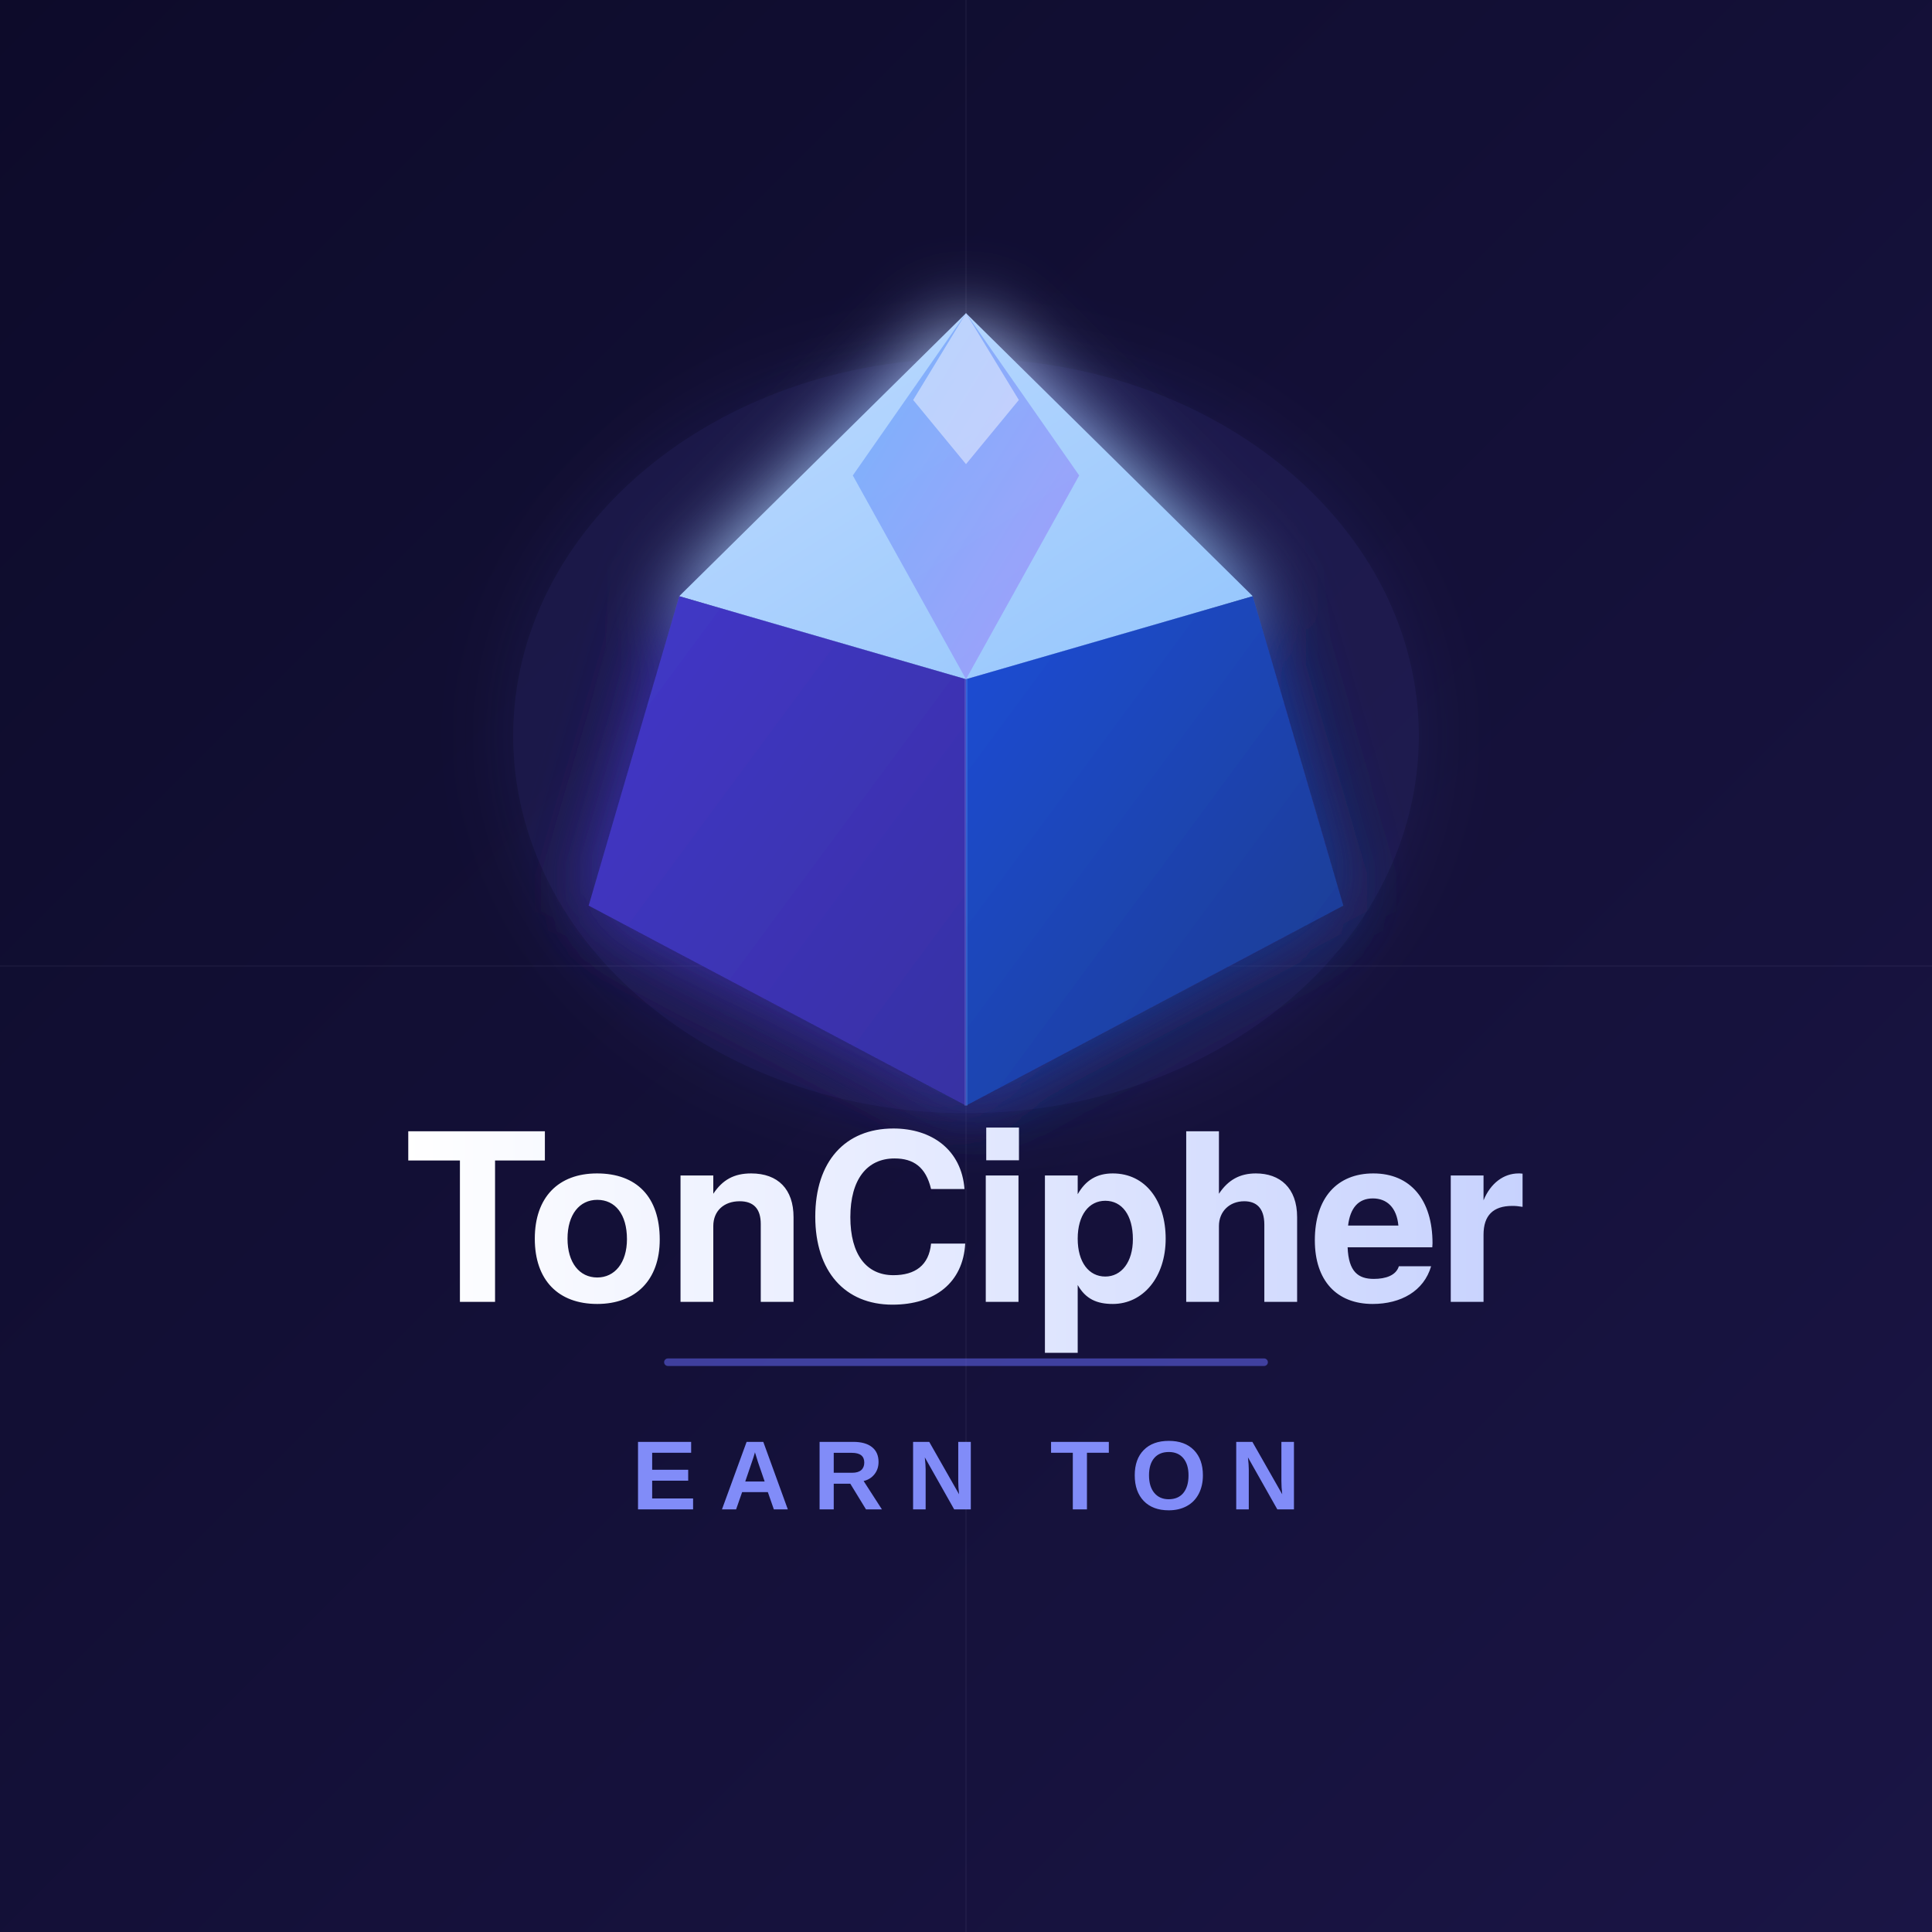
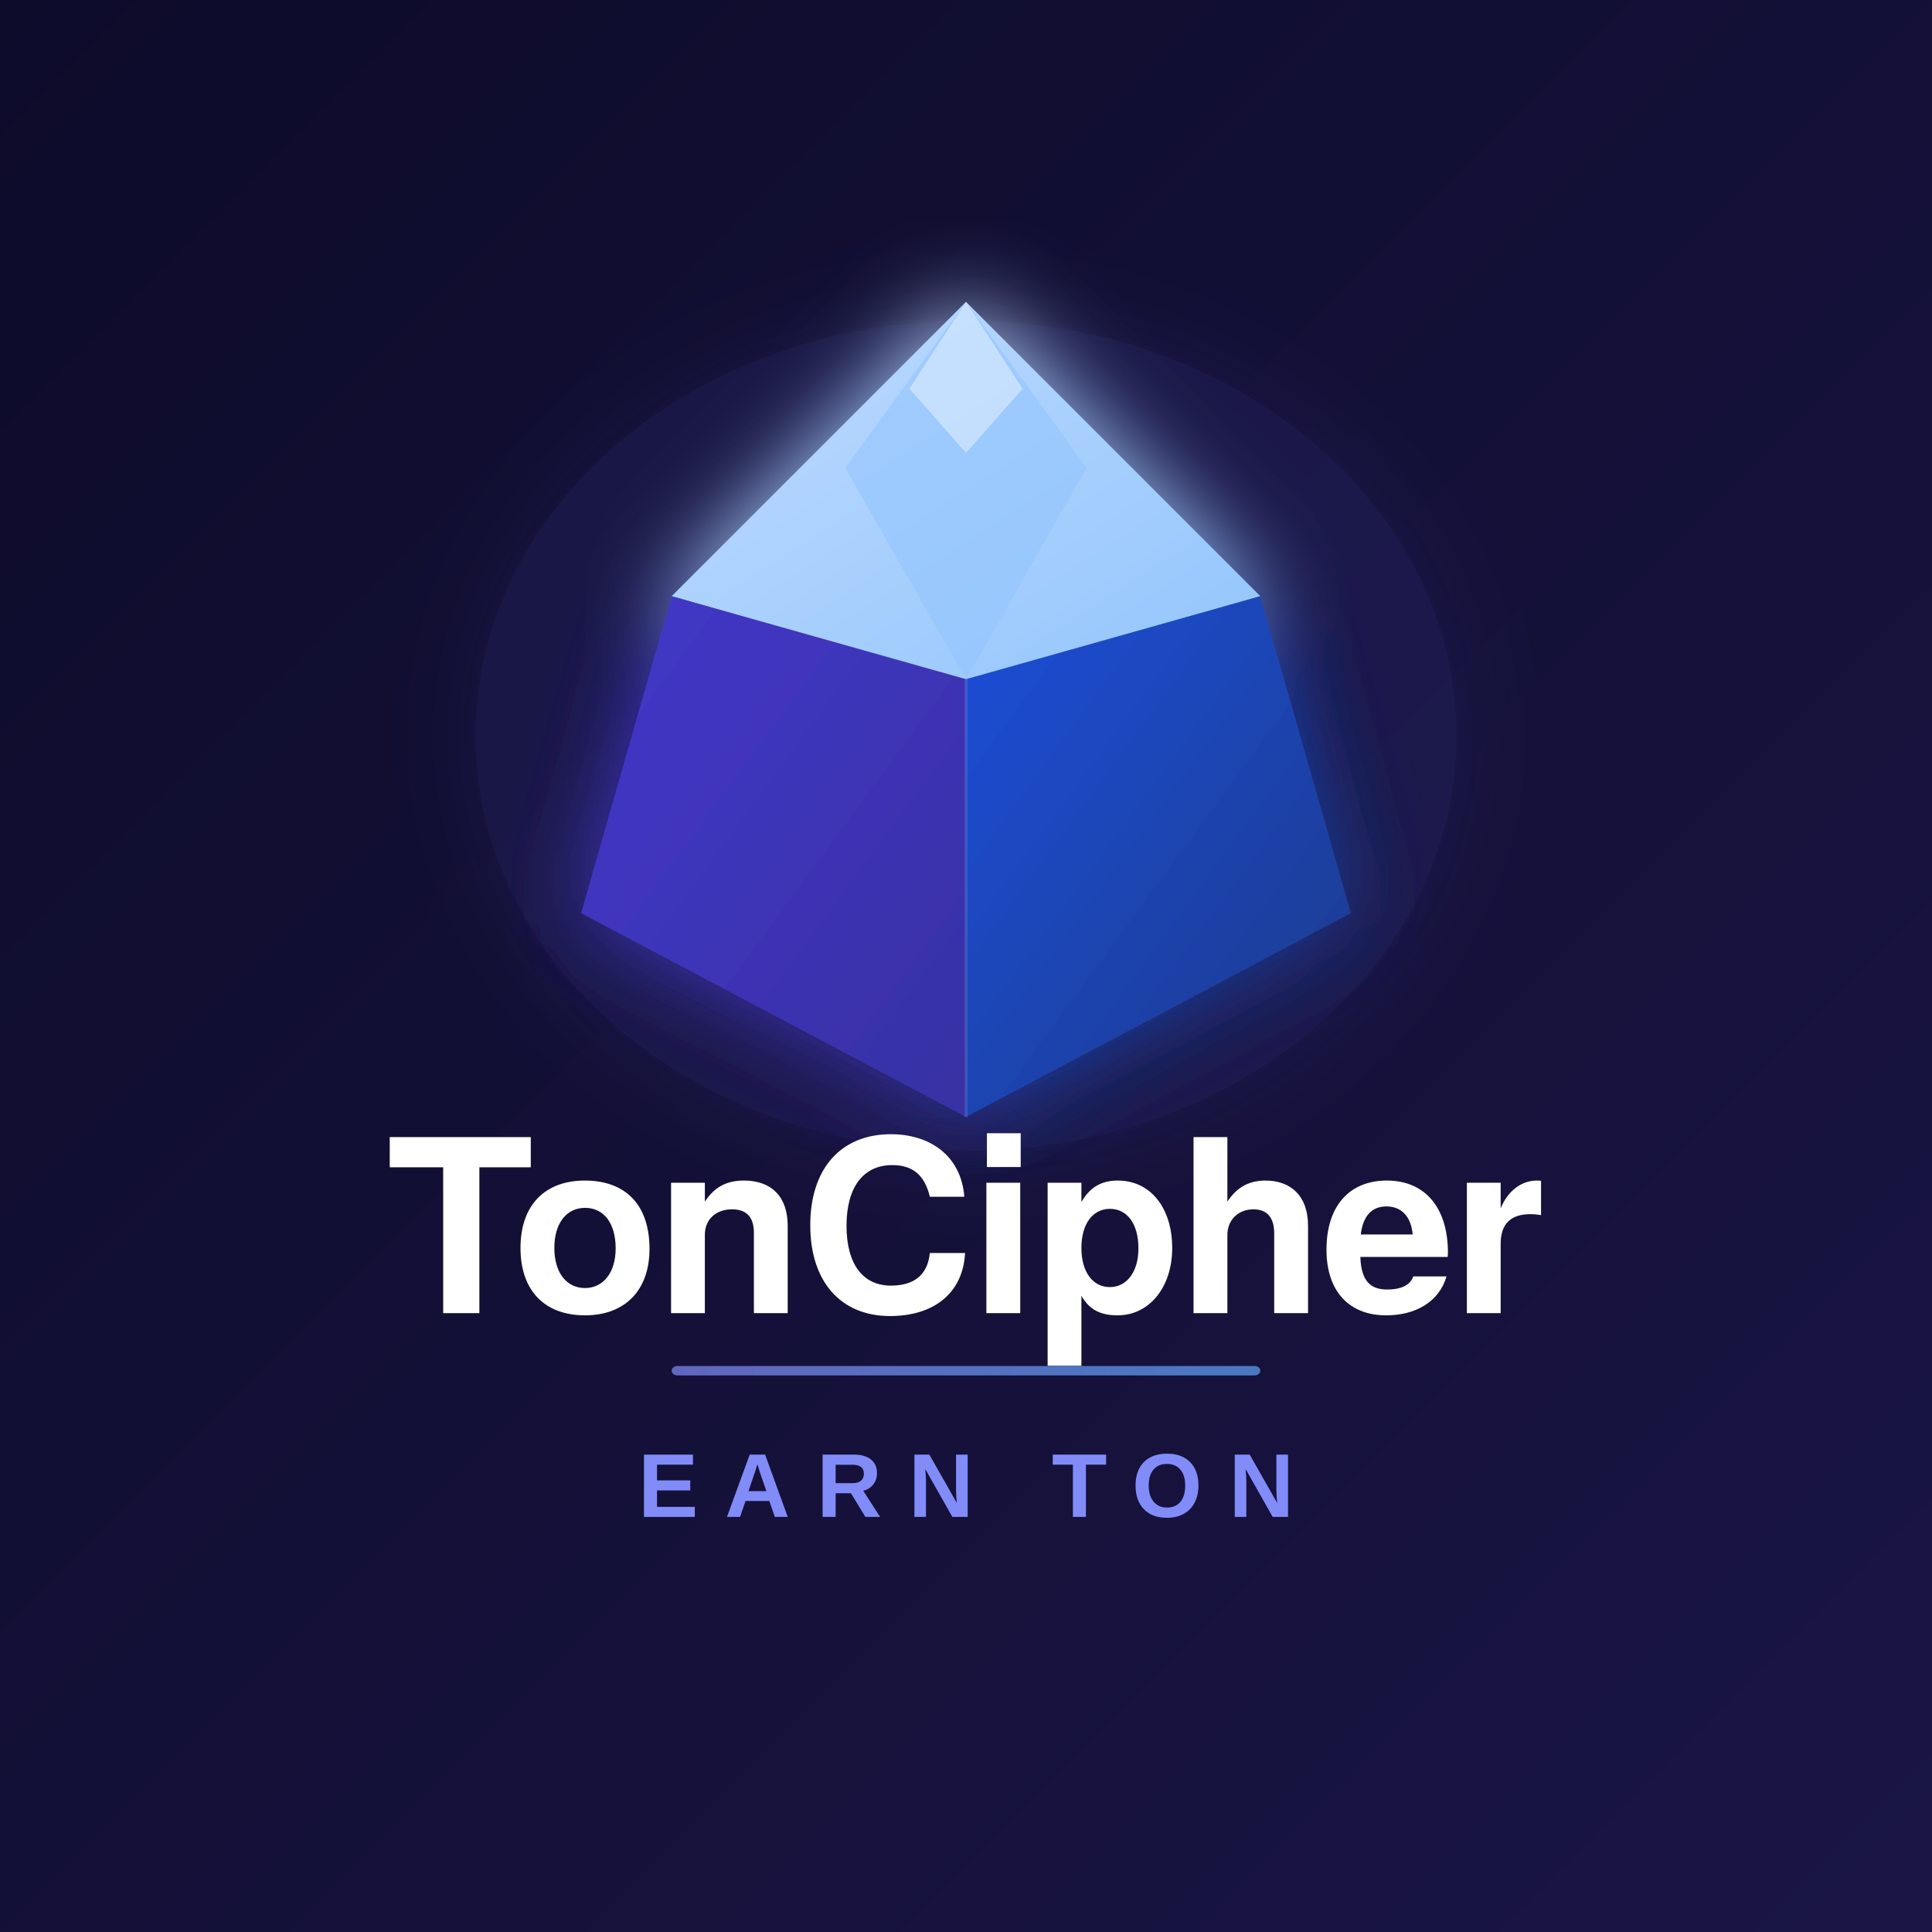
<svg xmlns="http://www.w3.org/2000/svg" viewBox="0 0 512 512" width="512" height="512">
  <defs>
    <linearGradient id="bg" x1="0%" y1="0%" x2="100%" y2="100%">
      <stop offset="0%" stop-color="#0d0b2a" />
      <stop offset="100%" stop-color="#1a1545" />
-     </linearGradient>
-     <linearGradient id="gem" x1="0%" y1="0%" x2="100%" y2="100%">
-       <stop offset="0%" stop-color="#60a5fa" />
-       <stop offset="100%" stop-color="#a78bfa" />
    </linearGradient>
    <linearGradient id="gemtop" x1="0%" y1="0%" x2="100%" y2="100%">
      <stop offset="0%" stop-color="#bfdbfe" />
      <stop offset="100%" stop-color="#93c5fd" />
    </linearGradient>
    <linearGradient id="gemleft" x1="0%" y1="0%" x2="100%" y2="100%">
      <stop offset="0%" stop-color="#4338ca" />
      <stop offset="100%" stop-color="#3730a3" />
    </linearGradient>
    <linearGradient id="gemright" x1="0%" y1="0%" x2="100%" y2="100%">
      <stop offset="0%" stop-color="#1d4ed8" />
      <stop offset="100%" stop-color="#1e3a8a" />
    </linearGradient>
-     <linearGradient id="textgrad" x1="0%" y1="0%" x2="100%" y2="0%">
-       <stop offset="0%" stop-color="#ffffff" />
-       <stop offset="100%" stop-color="#c7d2fe" />
+     <linearGradient id="accent" x1="0%" y1="0%" x2="100%" y2="0%">
+       <stop offset="0%" stop-color="#818cf8" />
+       <stop offset="100%" stop-color="#60a5fa" />
    </linearGradient>
    <filter id="glow">
-       <feGaussianBlur stdDeviation="10" result="b" />
+       <feGaussianBlur stdDeviation="12" result="b" />
      <feMerge>
        <feMergeNode in="b" />
        <feMergeNode in="SourceGraphic" />
      </feMerge>
    </filter>
  </defs>
-   <rect width="512" height="512" fill="url(#bg)" rx="0" />
-   <line x1="0" y1="256" x2="512" y2="256" stroke="#ffffff" stroke-width="0.4" opacity="0.04" />
-   <line x1="256" y1="0" x2="256" y2="512" stroke="#ffffff" stroke-width="0.4" opacity="0.04" />
-   <ellipse cx="256" cy="195" rx="120" ry="100" fill="#6366f1" opacity="0.12" filter="url(#glow)" />
+   <rect width="512" height="512" fill="url(#bg)" />
+   <ellipse cx="256" cy="195" rx="130" ry="110" fill="#6366f1" opacity="0.10" filter="url(#glow)" />
  <g transform="translate(256,188)" filter="url(#glow)">
-     <polygon points="0,-105 -76,-30  0, -8  76,-30" fill="url(#gemtop)" />
-     <polygon points="-76,-30 -100, 52  0,105  0,-8" fill="url(#gemleft)" />
-     <polygon points=" 76,-30  100, 52  0,105  0,-8" fill="url(#gemright)" />
-     <polygon points="0,-105 30,-62 0,-8 -30,-62" fill="url(#gem)" opacity="0.7" />
-     <polygon points="0,-105 14,-82 0,-65 -14,-82" fill="white" opacity="0.45" />
-     <line x1="0" y1="-8" x2="0" y2="105" stroke="#93c5fd" stroke-width="0.8" opacity="0.2" />
+     <polygon points="0,-108 -78,-30  0, -8  78,-30" fill="url(#gemtop)" />
+     <polygon points="-78,-30 -102, 54  0,108  0,-8" fill="url(#gemleft)" />
+     <polygon points=" 78,-30  102, 54  0,108  0,-8" fill="url(#gemright)" />
+     <polygon points="0,-108 32,-64 0,-8 -32,-64" fill="#93c5fd" opacity="0.6" />
+     <polygon points="0,-108 15,-85 0,-68 -15,-85" fill="white" opacity="0.4" />
+     <line x1="0" y1="-8" x2="0" y2="108" stroke="#93c5fd" stroke-width="0.8" opacity="0.18" />
  </g>
-   <text x="256" y="345" font-family="'Arial Black','Impact','Helvetica Neue',sans-serif" font-weight="900" font-size="62" fill="url(#textgrad)" text-anchor="middle" letter-spacing="-1">TonCipher</text>
-   <rect x="176" y="360" width="160" height="2" rx="1" fill="#6366f1" opacity="0.55" />
-   <text x="256" y="400" font-family="'Arial','Helvetica Neue',sans-serif" font-weight="600" font-size="26" fill="#818cf8" text-anchor="middle" letter-spacing="6">EARN TON</text>
+   <text x="256" y="348" font-family="'Arial Black','Helvetica Neue',sans-serif" font-weight="900" font-size="64" fill="white" text-anchor="middle" letter-spacing="-1">TonCipher</text>
+   <rect x="178" y="362" width="156" height="2.5" rx="1.5" fill="url(#accent)" opacity="0.7" />
+   <text x="256" y="402" font-family="'Arial','Helvetica Neue',sans-serif" font-weight="700" font-size="24" fill="#818cf8" text-anchor="middle" letter-spacing="7">EARN  TON</text>
</svg>
